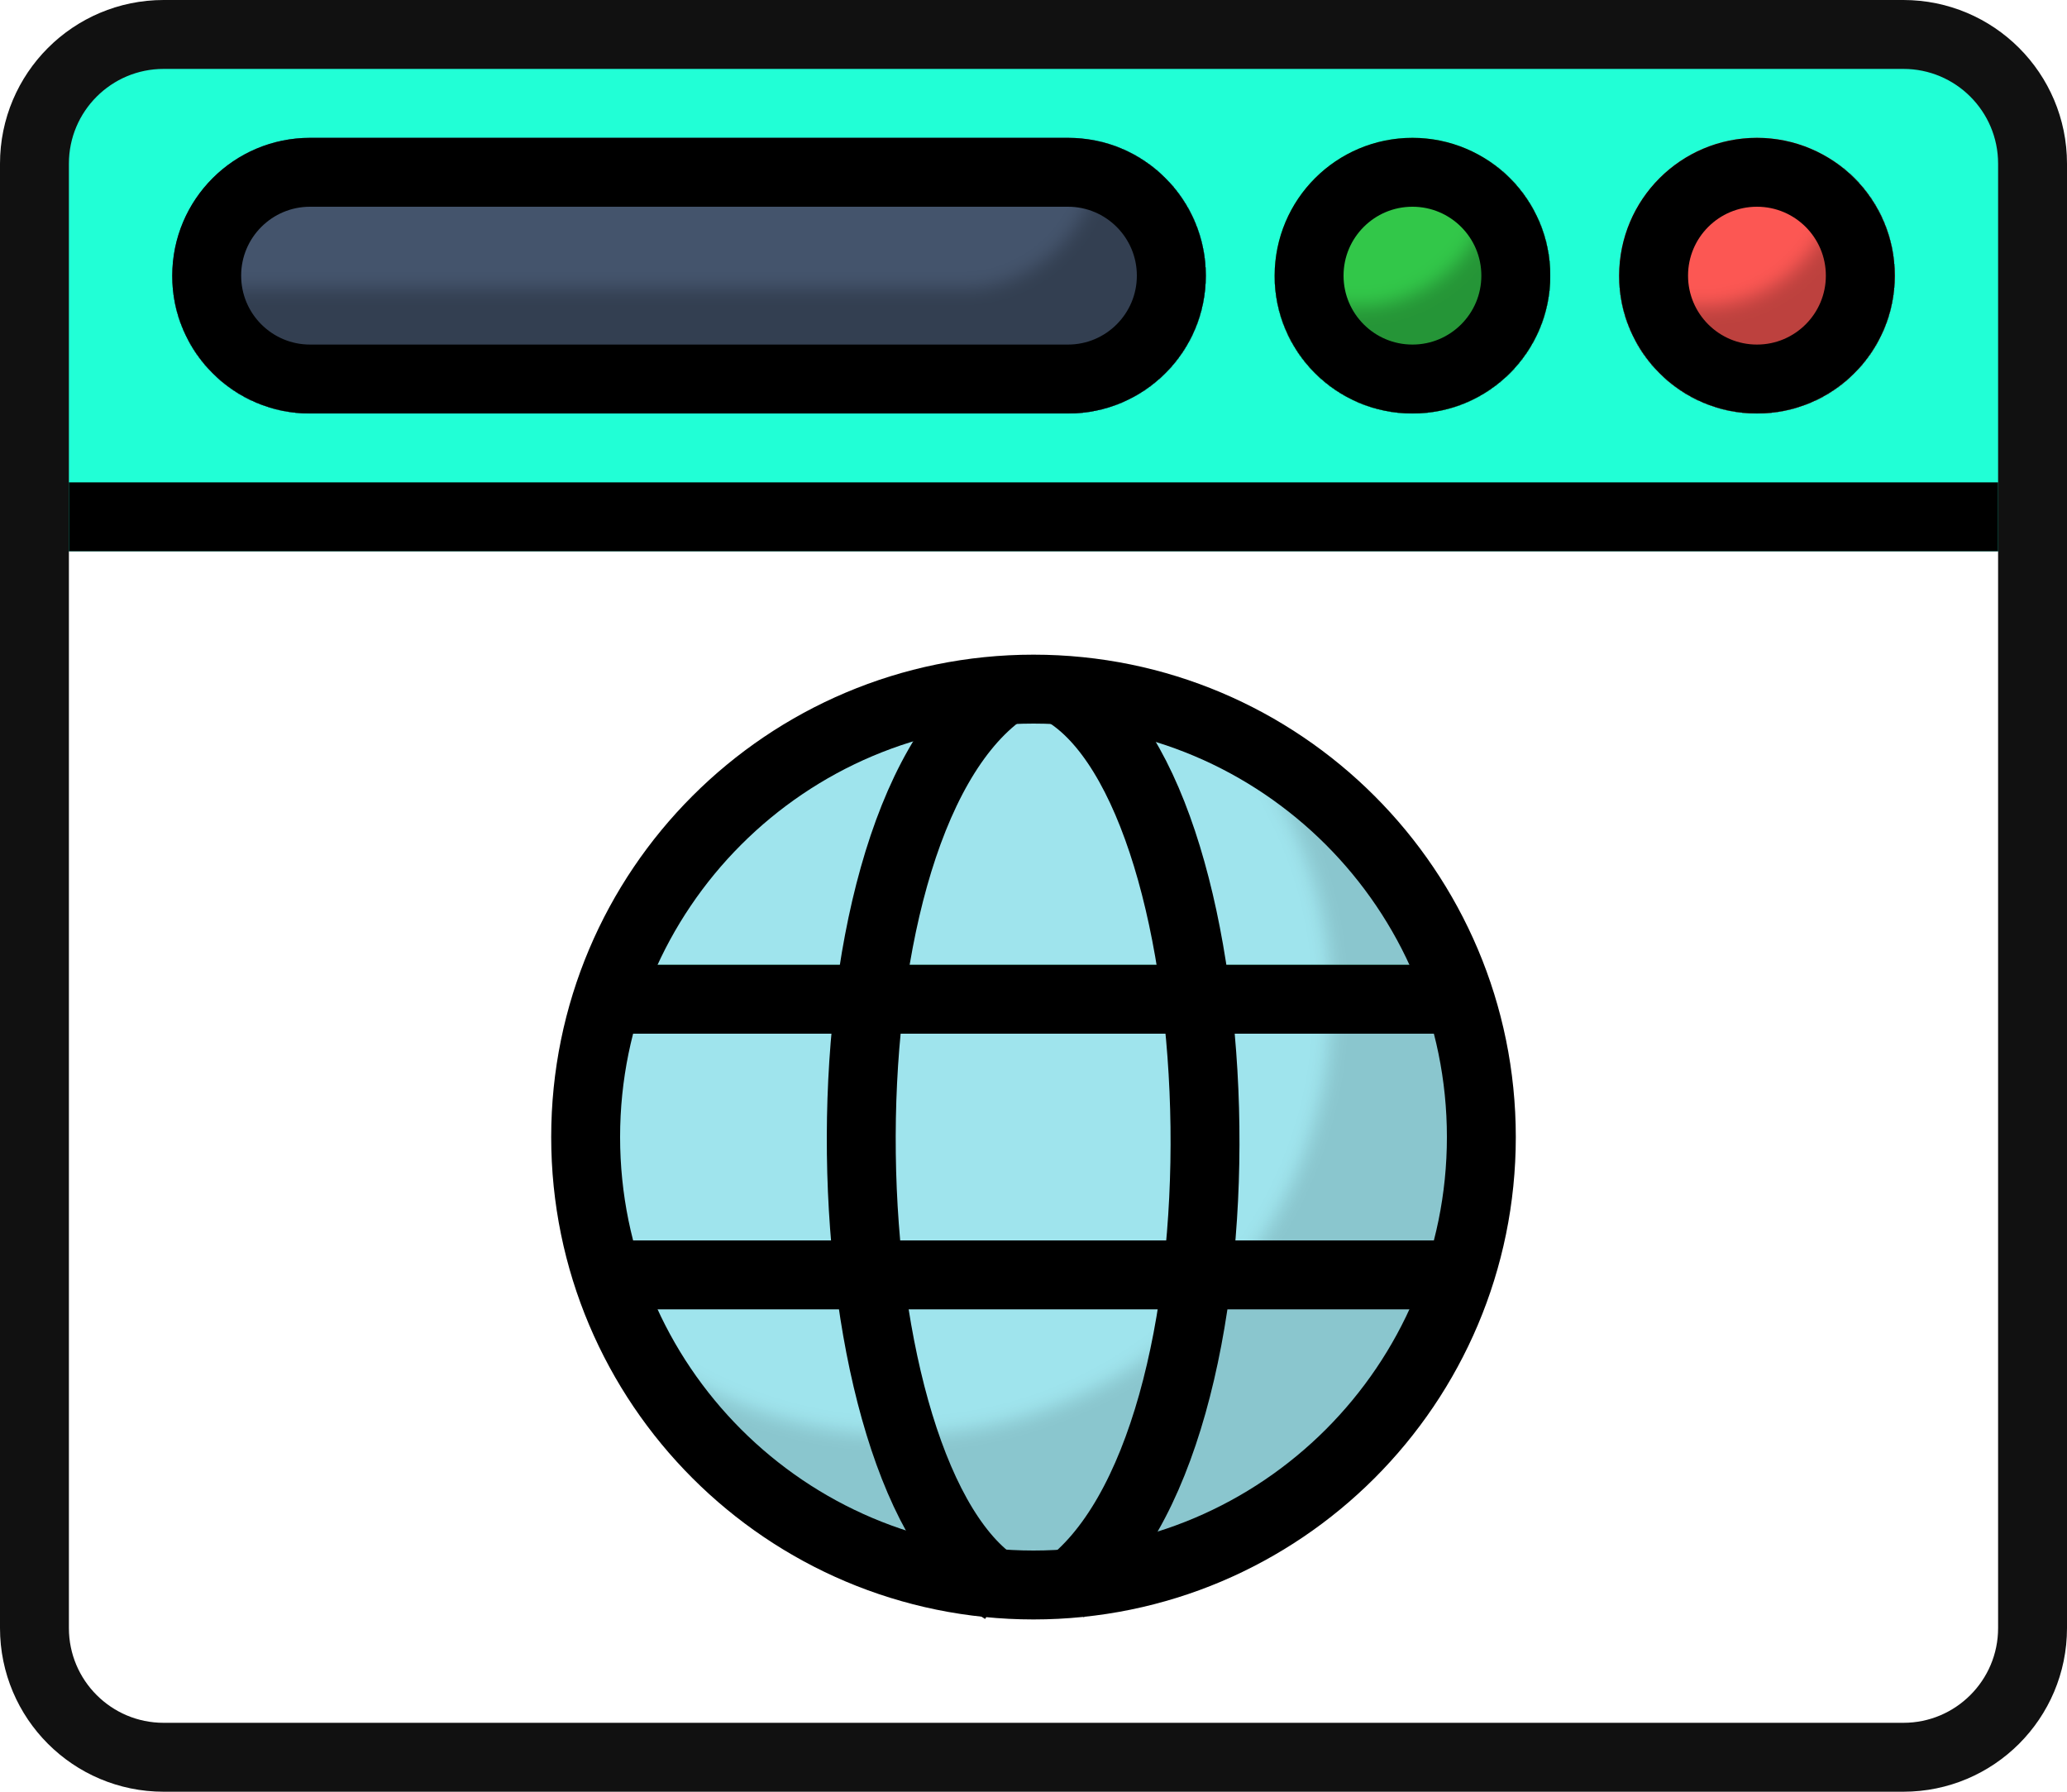
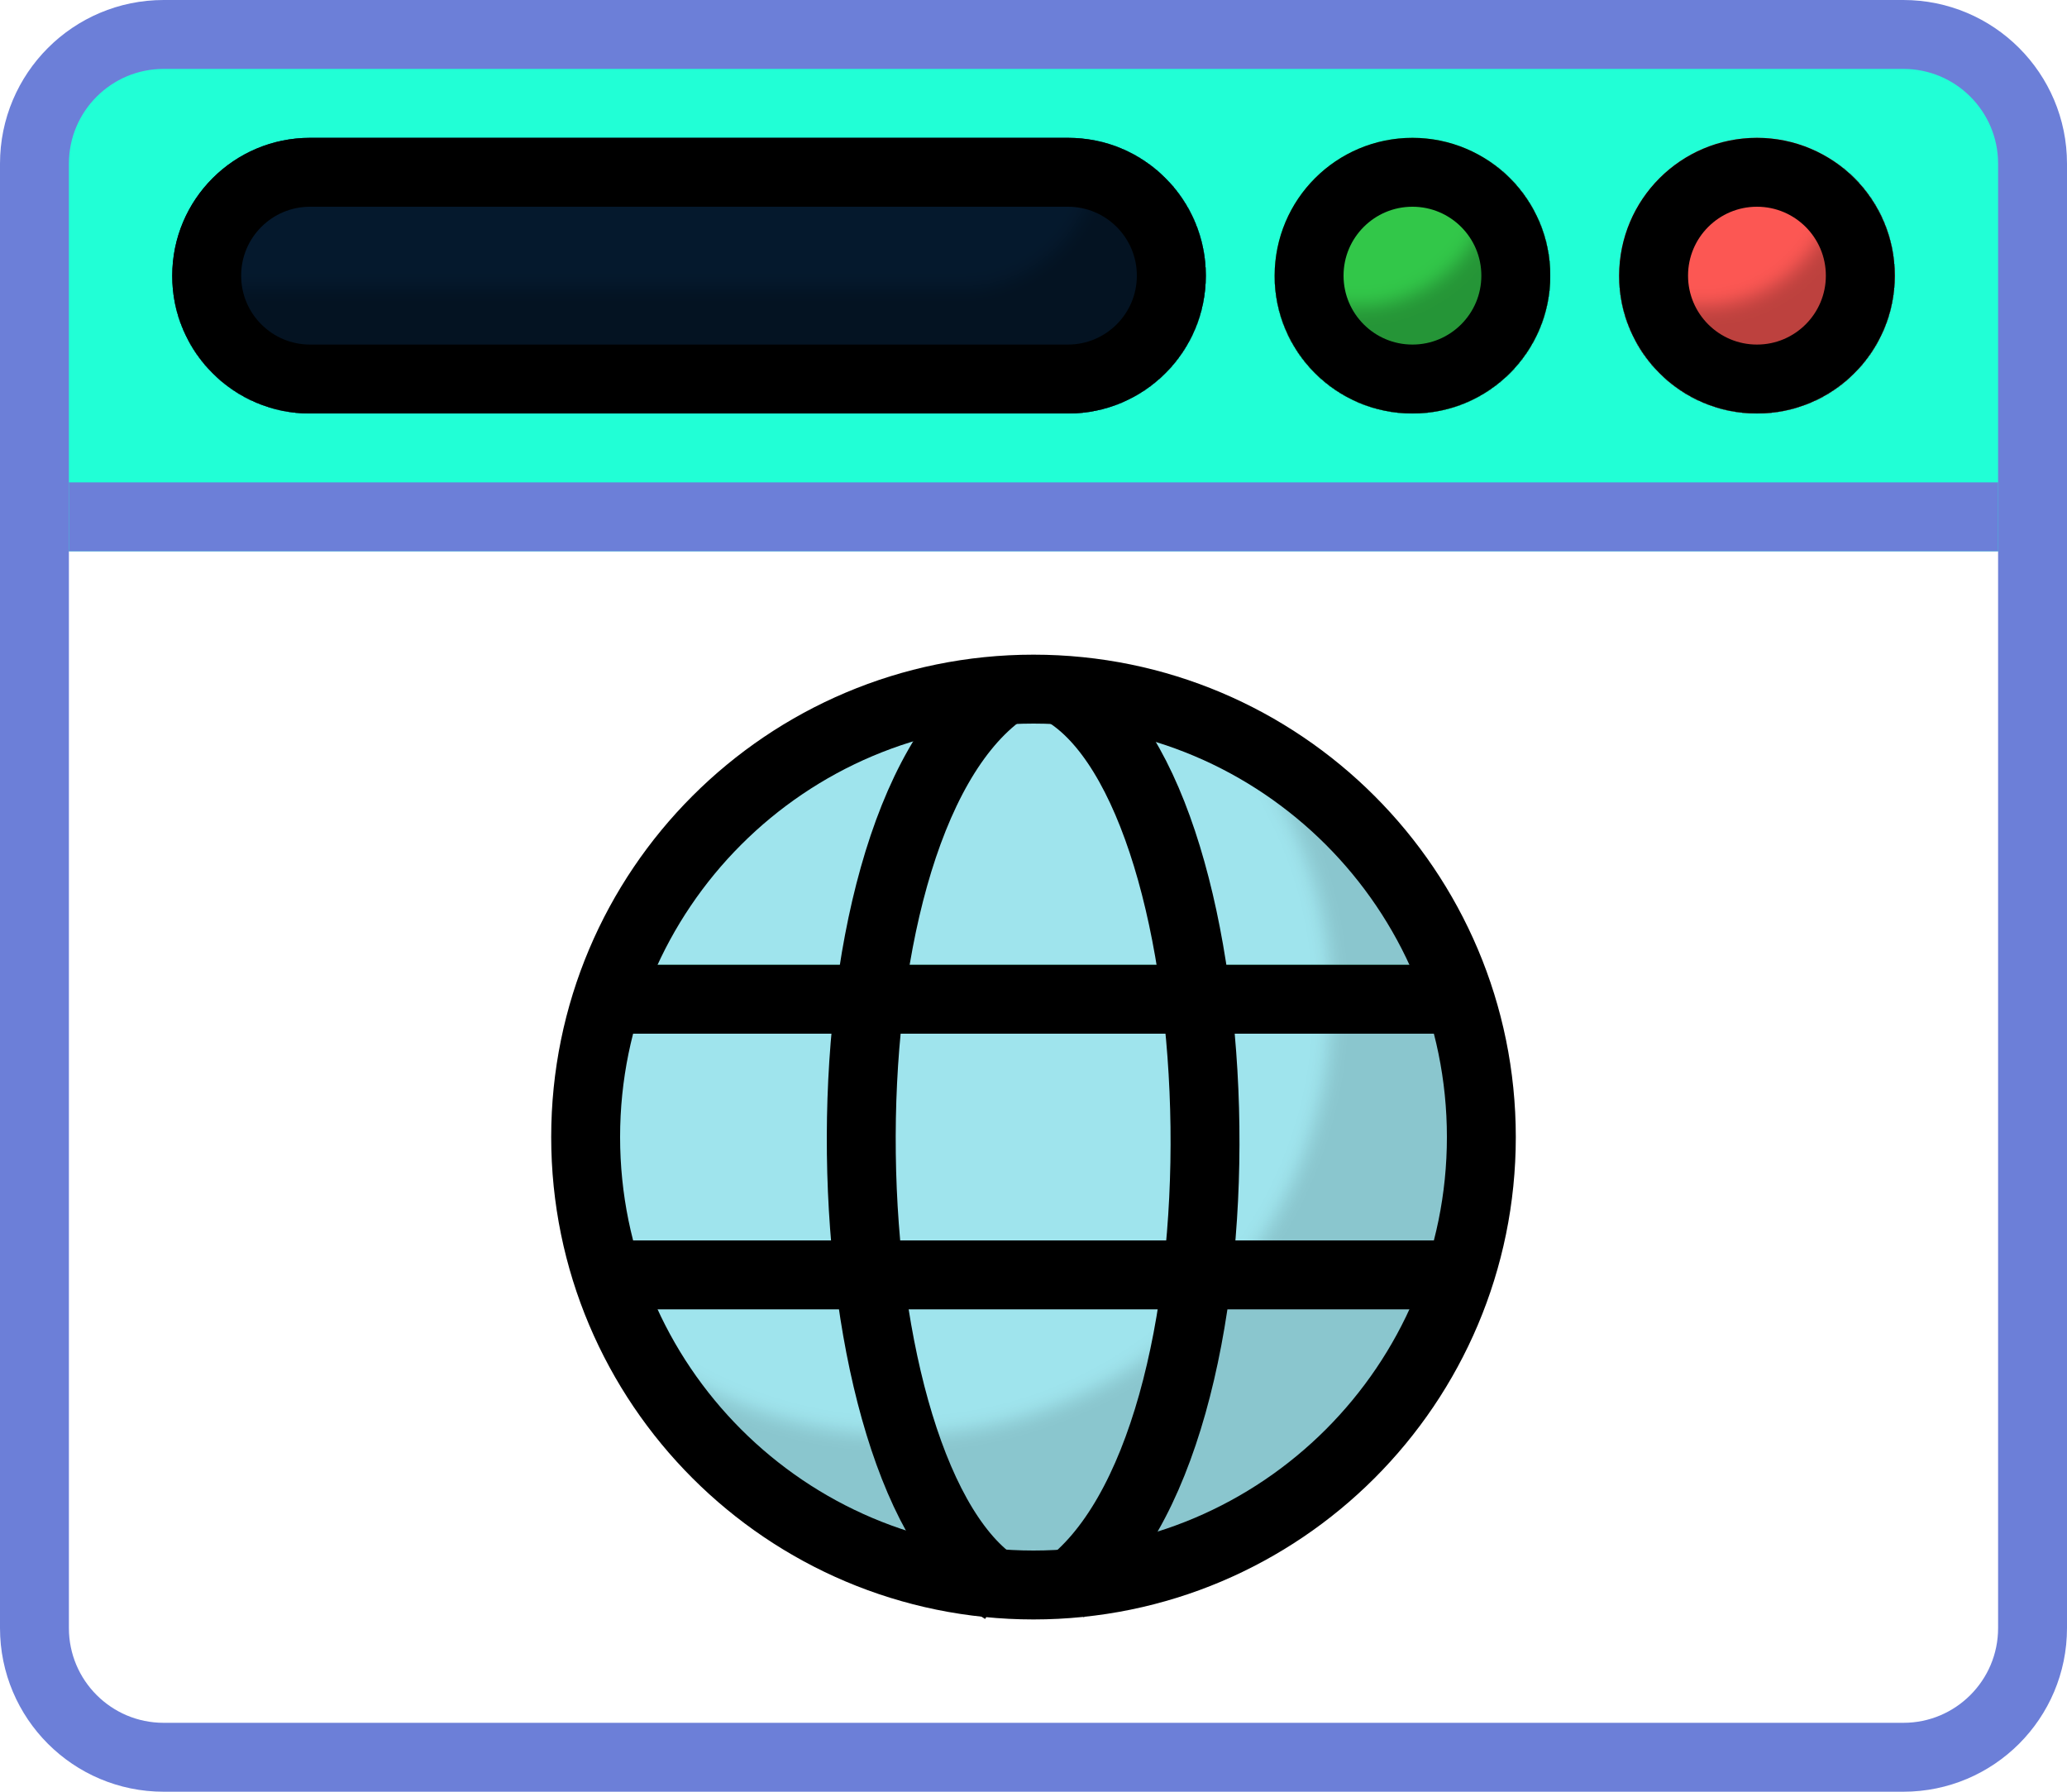
<svg xmlns="http://www.w3.org/2000/svg" width="480" height="416" viewBox="0 0 480 416" fill="none">
  <g filter="url(#filter0_i)">
    <circle cx="238" cy="264" r="100" fill="#9FE4ED" />
  </g>
  <path d="M4 42C4 21.013 21.013 4 42 4H436C456.987 4 474 21.013 474 42V128H4V42Z" fill="#21FFD6" />
  <g filter="url(#filter1_i)">
-     <rect x="40" y="32" width="240" height="64" rx="32" fill="#44546C" />
+     <rect x="40" y="32" width="240" height="64" rx="32" fill="#05192D" />
  </g>
  <g filter="url(#filter2_i)">
    <circle cx="408" cy="64" r="32" fill="#FC5753" />
  </g>
  <g filter="url(#filter3_i)">
    <circle cx="328" cy="64" r="32" fill="#32C749" />
  </g>
-   <rect x="8" y="8" width="464" height="400" rx="30" stroke="#111111" stroke-width="16" />
+   <rect x="8" y="8" width="464" height="400" rx="30" stroke="#6C7FD8" stroke-width="16" />
  <circle cx="328" cy="64" r="24" stroke="black" stroke-width="16" />
  <circle cx="408" cy="64" r="24" stroke="black" stroke-width="16" />
  <rect x="48" y="40" width="224" height="48" rx="24" stroke="black" stroke-width="16" />
-   <line x1="16" y1="120" x2="464" y2="120" stroke="black" stroke-width="16" />
+   <line x1="16" y1="120" x2="464" y2="120" stroke="#6C7FD8" stroke-width="16" />
  <line x1="144" y1="232" x2="335" y2="232" stroke="#1FFF78" stroke-opacity="0.47" stroke-width="16" />
  <path d="M344 264C344 321.438 297.438 368 240 368C182.562 368 136 321.438 136 264C136 206.562 182.562 160 240 160C297.438 160 344 206.562 344 264Z" stroke="black" stroke-width="16" />
  <line x1="144" y1="232" x2="335" y2="232" stroke="black" stroke-width="16" />
  <line x1="144" y1="296" x2="335" y2="296" stroke="black" stroke-width="16" />
  <path d="M247 369C293 336 288.5 185 247 160.5" stroke="black" stroke-width="16" />
  <path d="M232.834 160.5C186.834 193.5 191.334 344.5 232.834 369" stroke="black" stroke-width="16" />
  <defs>
    <filter id="filter0_i" x="134" y="160" width="204" height="204" filterUnits="userSpaceOnUse" color-interpolation-filters="sRGB">
      <feFlood flood-opacity="0" result="BackgroundImageFix" />
      <feBlend mode="normal" in="SourceGraphic" in2="BackgroundImageFix" result="shape" />
      <feColorMatrix in="SourceAlpha" type="matrix" values="0 0 0 0 0 0 0 0 0 0 0 0 0 0 0 0 0 0 127 0" result="hardAlpha" />
      <feOffset dx="-29" dy="-31" />
      <feGaussianBlur stdDeviation="2" />
      <feComposite in2="hardAlpha" operator="arithmetic" k2="-1" k3="1" />
      <feColorMatrix type="matrix" values="0 0 0 0 0 0 0 0 0 0 0 0 0 0 0 0 0 0 0.13 0" />
      <feBlend mode="normal" in2="shape" result="effect1_innerShadow" />
    </filter>
    <filter id="filter1_i" x="36" y="28" width="244" height="68" filterUnits="userSpaceOnUse" color-interpolation-filters="sRGB">
      <feFlood flood-opacity="0" result="BackgroundImageFix" />
      <feBlend mode="normal" in="SourceGraphic" in2="BackgroundImageFix" result="shape" />
      <feColorMatrix in="SourceAlpha" type="matrix" values="0 0 0 0 0 0 0 0 0 0 0 0 0 0 0 0 0 0 127 0" result="hardAlpha" />
      <feOffset dx="-25" dy="-29" />
      <feGaussianBlur stdDeviation="2" />
      <feComposite in2="hardAlpha" operator="arithmetic" k2="-1" k3="1" />
      <feColorMatrix type="matrix" values="0 0 0 0 0 0 0 0 0 0 0 0 0 0 0 0 0 0 0.25 0" />
      <feBlend mode="normal" in2="shape" result="effect1_innerShadow" />
    </filter>
    <filter id="filter2_i" x="372" y="28" width="68" height="68" filterUnits="userSpaceOnUse" color-interpolation-filters="sRGB">
      <feFlood flood-opacity="0" result="BackgroundImageFix" />
      <feBlend mode="normal" in="SourceGraphic" in2="BackgroundImageFix" result="shape" />
      <feColorMatrix in="SourceAlpha" type="matrix" values="0 0 0 0 0 0 0 0 0 0 0 0 0 0 0 0 0 0 127 0" result="hardAlpha" />
      <feOffset dx="-13" dy="-25" />
      <feGaussianBlur stdDeviation="2" />
      <feComposite in2="hardAlpha" operator="arithmetic" k2="-1" k3="1" />
      <feColorMatrix type="matrix" values="0 0 0 0 0 0 0 0 0 0 0 0 0 0 0 0 0 0 0.25 0" />
      <feBlend mode="normal" in2="shape" result="effect1_innerShadow" />
    </filter>
    <filter id="filter3_i" x="292" y="28" width="68" height="68" filterUnits="userSpaceOnUse" color-interpolation-filters="sRGB">
      <feFlood flood-opacity="0" result="BackgroundImageFix" />
      <feBlend mode="normal" in="SourceGraphic" in2="BackgroundImageFix" result="shape" />
      <feColorMatrix in="SourceAlpha" type="matrix" values="0 0 0 0 0 0 0 0 0 0 0 0 0 0 0 0 0 0 127 0" result="hardAlpha" />
      <feOffset dx="-13" dy="-25" />
      <feGaussianBlur stdDeviation="2" />
      <feComposite in2="hardAlpha" operator="arithmetic" k2="-1" k3="1" />
      <feColorMatrix type="matrix" values="0 0 0 0 0 0 0 0 0 0 0 0 0 0 0 0 0 0 0.25 0" />
      <feBlend mode="normal" in2="shape" result="effect1_innerShadow" />
    </filter>
  </defs>
</svg>
